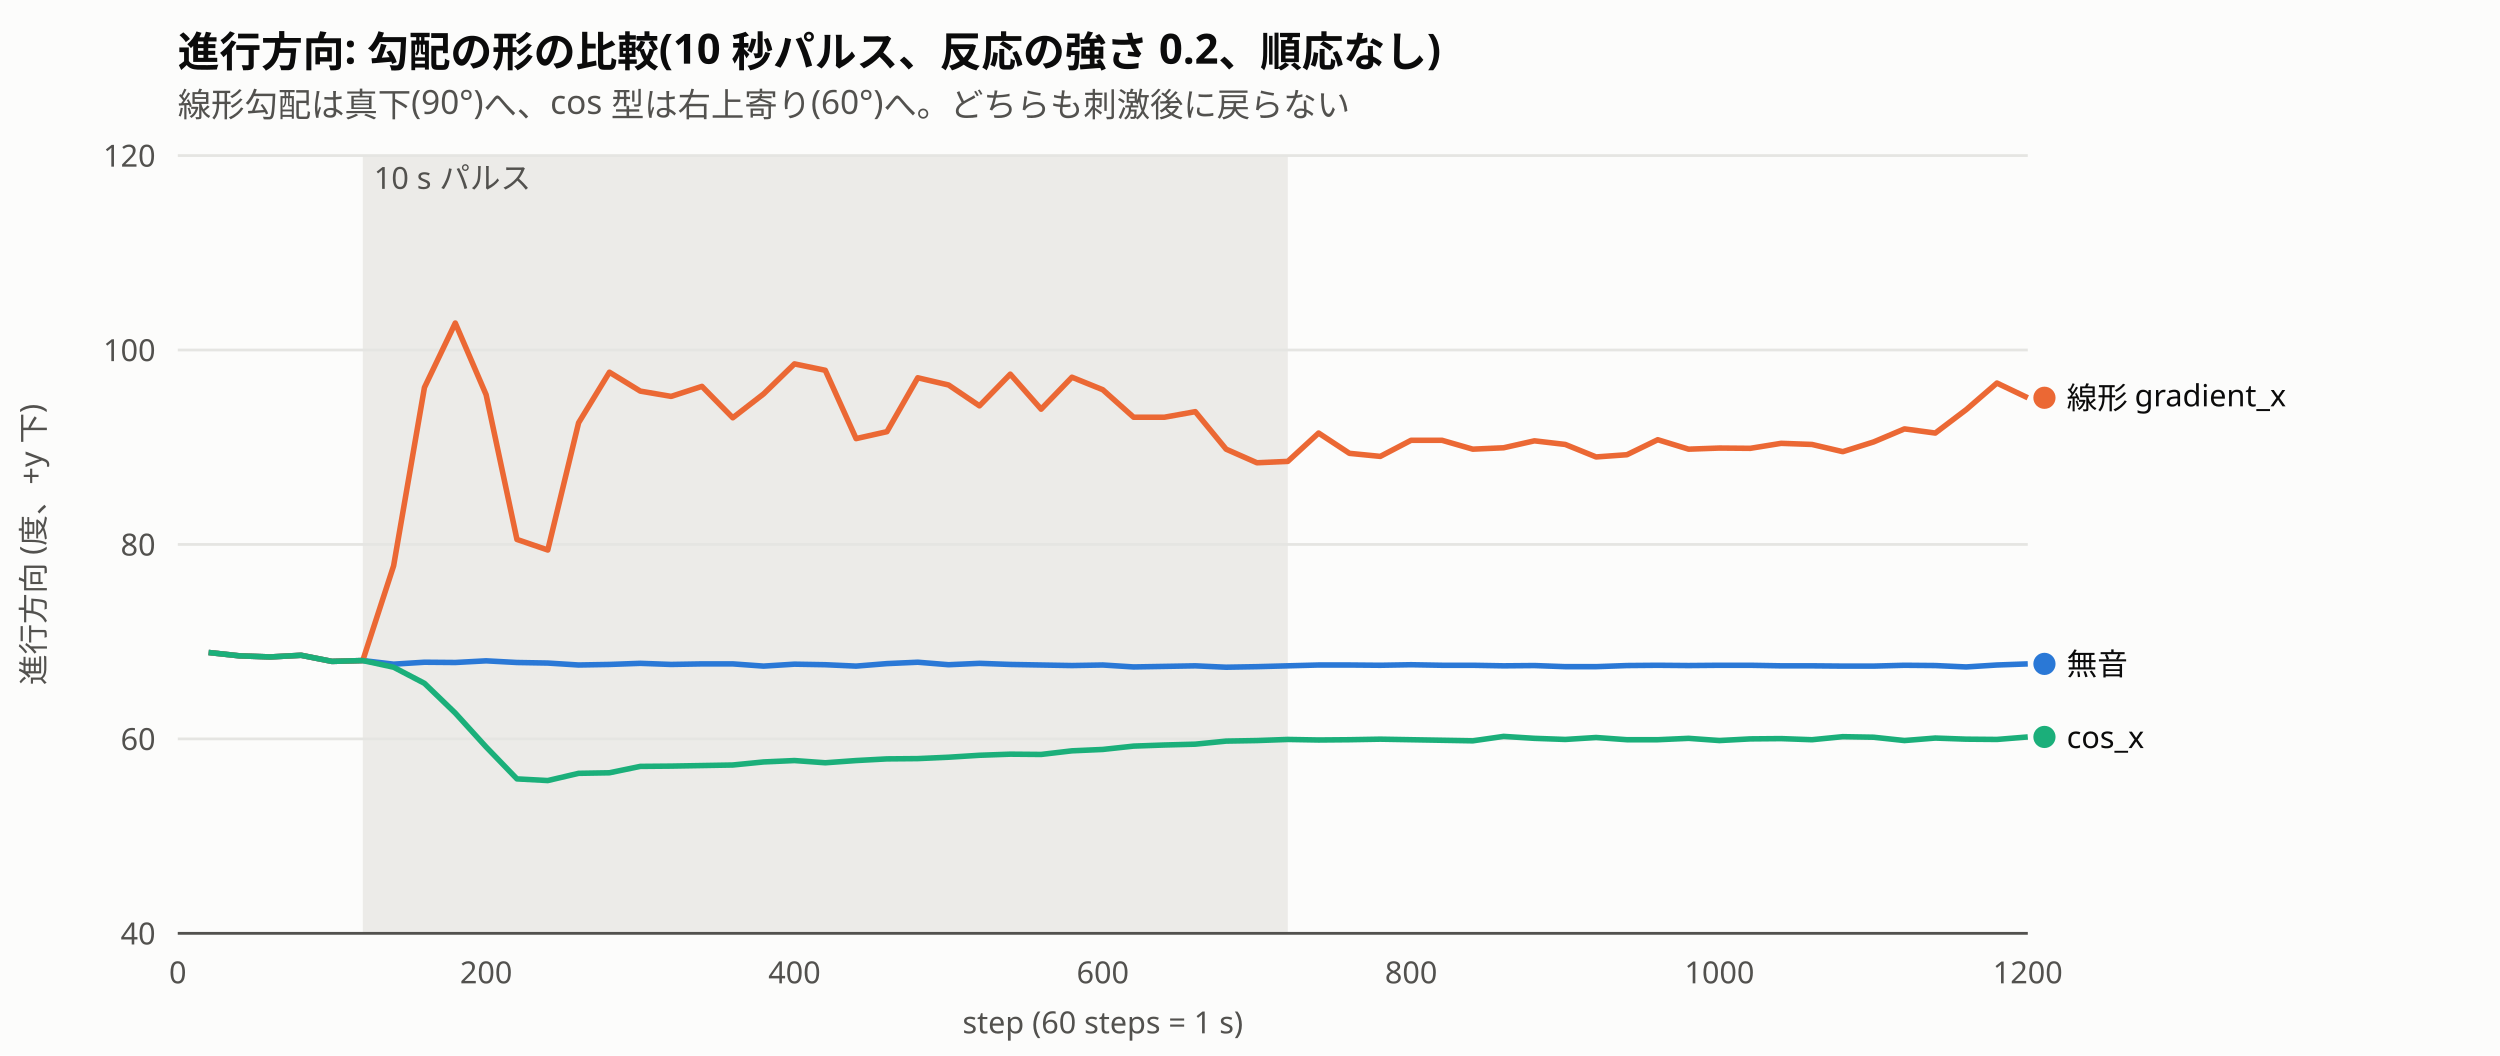
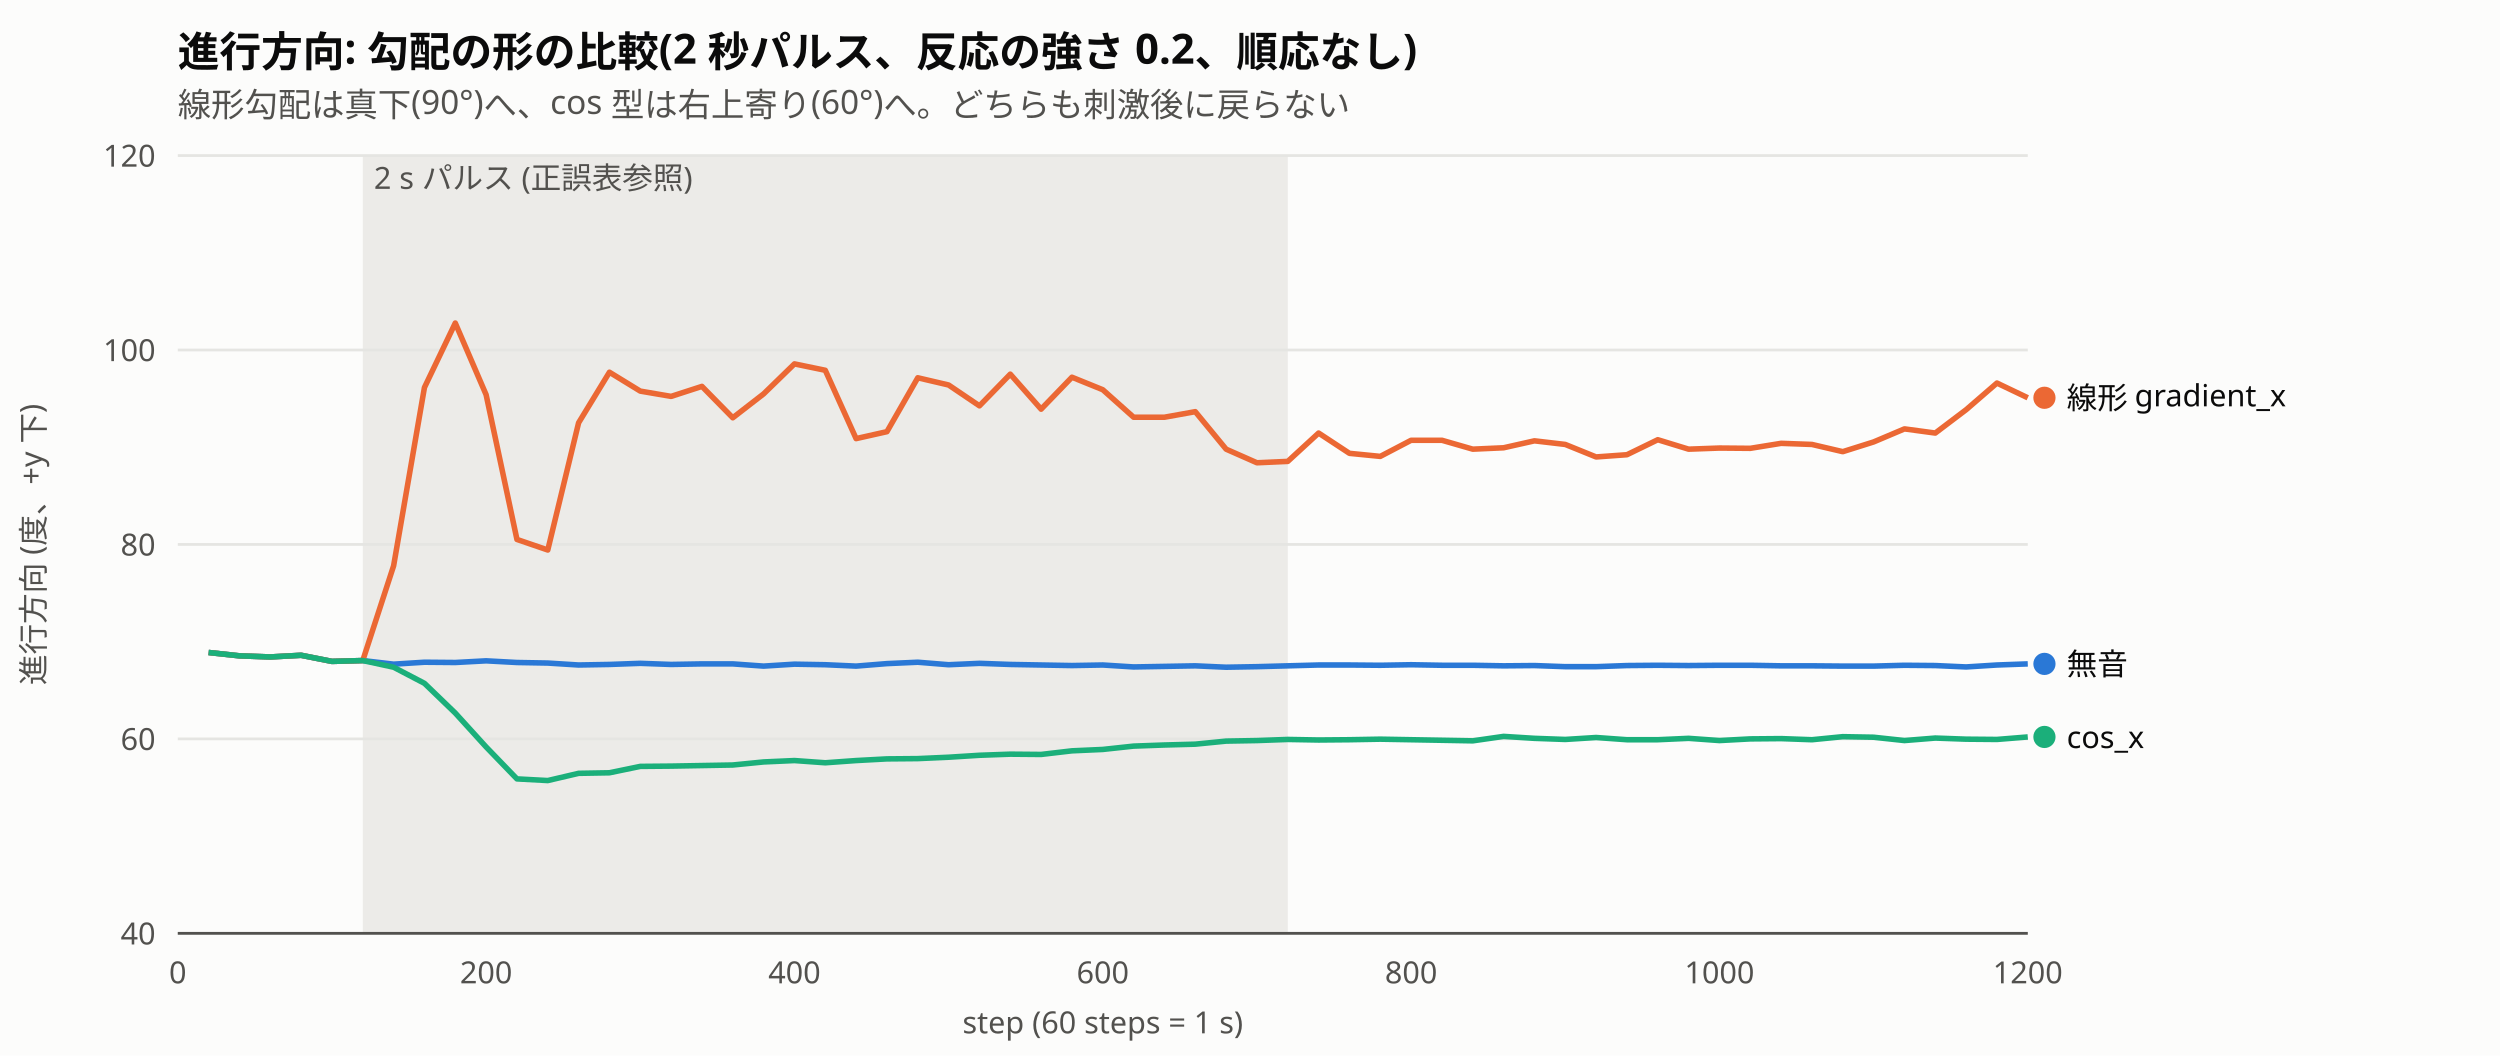
<svg xmlns="http://www.w3.org/2000/svg" width="900" height="380" viewBox="0 0 900 380" font-family="system-ui, sans-serif">
  <rect width="900" height="380" fill="#fcfcfb" />
-   <text x="64" y="24" font-size="15" font-weight="600" fill="#0b0b0b">進行方向: 勾配の形の比較(10 秒パルス、反応の強さ 0.2、順応なし)</text>
+   <text x="64" y="24" font-size="15" font-weight="600" fill="#0b0b0b">進行方向: 勾配の形の比較(2 秒パルス、反応の強さ 0.2、順応なし)</text>
  <text x="64" y="42" font-size="12" fill="#52514e">線形勾配は真下(90°)へ、cos 型は右上寄り(60°)へ。どちらも刺激後に戻らない</text>
  <rect x="130.6" y="56" width="333.0" height="280" fill="#ecebe8" />
-   <text x="134.6" y="68" font-size="11" fill="#52514e">10 s パルス</text>
+   <text x="134.6" y="68" font-size="11" fill="#52514e">2 s パルス (正誤表参照)</text>
  <line x1="64" x2="730" y1="336.0" y2="336.0" stroke="#e5e5e2" />
  <text x="56" y="340.0" font-size="11" text-anchor="end" fill="#52514e">40</text>
  <line x1="64" x2="730" y1="266.0" y2="266.0" stroke="#e5e5e2" />
  <text x="56" y="270.0" font-size="11" text-anchor="end" fill="#52514e">60</text>
  <line x1="64" x2="730" y1="196.0" y2="196.0" stroke="#e5e5e2" />
  <text x="56" y="200.0" font-size="11" text-anchor="end" fill="#52514e">80</text>
  <line x1="64" x2="730" y1="126.0" y2="126.0" stroke="#e5e5e2" />
  <text x="56" y="130.0" font-size="11" text-anchor="end" fill="#52514e">100</text>
  <line x1="64" x2="730" y1="56.0" y2="56.0" stroke="#e5e5e2" />
  <text x="56" y="60.0" font-size="11" text-anchor="end" fill="#52514e">120</text>
  <text x="64.0" y="354" font-size="11" text-anchor="middle" fill="#52514e">0</text>
  <text x="175.0" y="354" font-size="11" text-anchor="middle" fill="#52514e">200</text>
  <text x="286.0" y="354" font-size="11" text-anchor="middle" fill="#52514e">400</text>
  <text x="397.0" y="354" font-size="11" text-anchor="middle" fill="#52514e">600</text>
  <text x="508.0" y="354" font-size="11" text-anchor="middle" fill="#52514e">800</text>
  <text x="619.0" y="354" font-size="11" text-anchor="middle" fill="#52514e">1000</text>
  <text x="730.0" y="354" font-size="11" text-anchor="middle" fill="#52514e">1200</text>
  <line x1="64" x2="730" y1="336" y2="336" stroke="#52514e" />
  <text x="397" y="372" font-size="11" text-anchor="middle" fill="#52514e">step (60 steps = 1 s)</text>
  <text transform="translate(16 196) rotate(-90)" font-size="11" text-anchor="middle" fill="#52514e">進行方向 (度、+y 下)</text>
  <polyline points="75.1,234.9 86.2,236.1 97.3,236.5 108.4,235.9 119.5,238.1 130.6,237.8 141.7,239.1 152.8,238.4 163.9,238.5 175.0,237.9 186.1,238.5 197.2,238.7 208.3,239.4 219.4,239.2 230.5,238.8 241.6,239.2 252.7,239.0 263.8,239.0 274.9,239.8 286.0,239.1 297.1,239.3 308.2,239.8 319.3,238.9 330.4,238.4 341.5,239.3 352.6,238.8 363.7,239.2 374.8,239.4 385.9,239.6 397.0,239.4 408.1,240.1 419.2,239.9 430.3,239.7 441.4,240.2 452.5,240.0 463.6,239.7 474.7,239.4 485.8,239.4 496.9,239.5 508.0,239.3 519.1,239.5 530.2,239.5 541.3,239.7 552.4,239.6 563.5,240.0 574.6,240.0 585.7,239.6 596.8,239.5 607.9,239.6 619.0,239.5 630.1,239.5 641.2,239.7 652.3,239.7 663.4,239.8 674.5,239.8 685.6,239.5 696.7,239.6 707.8,240.1 718.9,239.4 730.0,239.0" fill="none" stroke="#2a78d6" stroke-width="2" stroke-linejoin="round" />
  <polyline points="75.1,234.9 86.2,236.1 97.3,236.5 108.4,235.9 119.5,238.1 130.6,237.8 141.7,203.7 152.8,139.5 163.9,116.3 175.0,142.1 186.1,194.2 197.2,198.0 208.3,152.2 219.4,134.0 230.5,140.8 241.6,142.7 252.7,139.1 263.8,150.4 274.9,141.8 286.0,131.0 297.1,133.3 308.2,157.9 319.3,155.4 330.4,136.0 341.5,138.6 352.6,146.1 363.7,134.7 374.8,147.3 385.9,135.8 397.0,140.3 408.1,150.2 419.2,150.2 430.3,148.2 441.4,161.7 452.5,166.6 463.6,166.1 474.7,155.9 485.8,163.2 496.9,164.3 508.0,158.5 519.1,158.5 530.2,161.7 541.3,161.2 552.4,158.7 563.5,160.0 574.6,164.5 585.7,163.7 596.8,158.3 607.9,161.7 619.0,161.3 630.1,161.4 641.2,159.6 652.3,160.0 663.4,162.6 674.5,159.1 685.6,154.4 696.7,155.9 707.8,147.5 718.9,137.9 730.0,143.2" fill="none" stroke="#eb6834" stroke-width="2" stroke-linejoin="round" />
  <polyline points="75.1,234.9 86.2,236.1 97.3,236.5 108.4,235.9 119.5,238.1 130.6,237.8 141.7,240.2 152.8,246.0 163.9,256.7 175.0,268.9 186.1,280.4 197.2,281.0 208.3,278.4 219.4,278.2 230.5,275.9 241.6,275.8 252.7,275.6 263.8,275.4 274.9,274.3 286.0,273.8 297.1,274.6 308.2,273.8 319.3,273.2 330.4,273.1 341.5,272.6 352.6,271.9 363.7,271.5 374.8,271.6 385.9,270.3 397.0,269.8 408.1,268.6 419.2,268.2 430.3,267.9 441.4,266.8 452.5,266.6 463.6,266.2 474.7,266.4 485.8,266.3 496.9,266.1 508.0,266.3 519.1,266.5 530.2,266.7 541.3,265.1 552.4,265.8 563.5,266.2 574.6,265.5 585.7,266.3 596.8,266.3 607.9,265.8 619.0,266.6 630.1,266.0 641.2,265.9 652.3,266.3 663.4,265.2 674.5,265.4 685.6,266.6 696.7,265.7 707.8,266.1 718.9,266.2 730.0,265.3" fill="none" stroke="#1baf7a" stroke-width="2" stroke-linejoin="round" />
  <circle cx="736" cy="143.2" r="4" fill="#eb6834" />
  <text x="744" y="147.2" font-size="11" fill="#0b0b0b">線形 gradient_x</text>
  <circle cx="736" cy="239.0" r="4" fill="#2a78d6" />
  <text x="744" y="243.0" font-size="11" fill="#0b0b0b">無音</text>
  <circle cx="736" cy="265.3" r="4" fill="#1baf7a" />
  <text x="744" y="269.3" font-size="11" fill="#0b0b0b">cos_x</text>
</svg>
